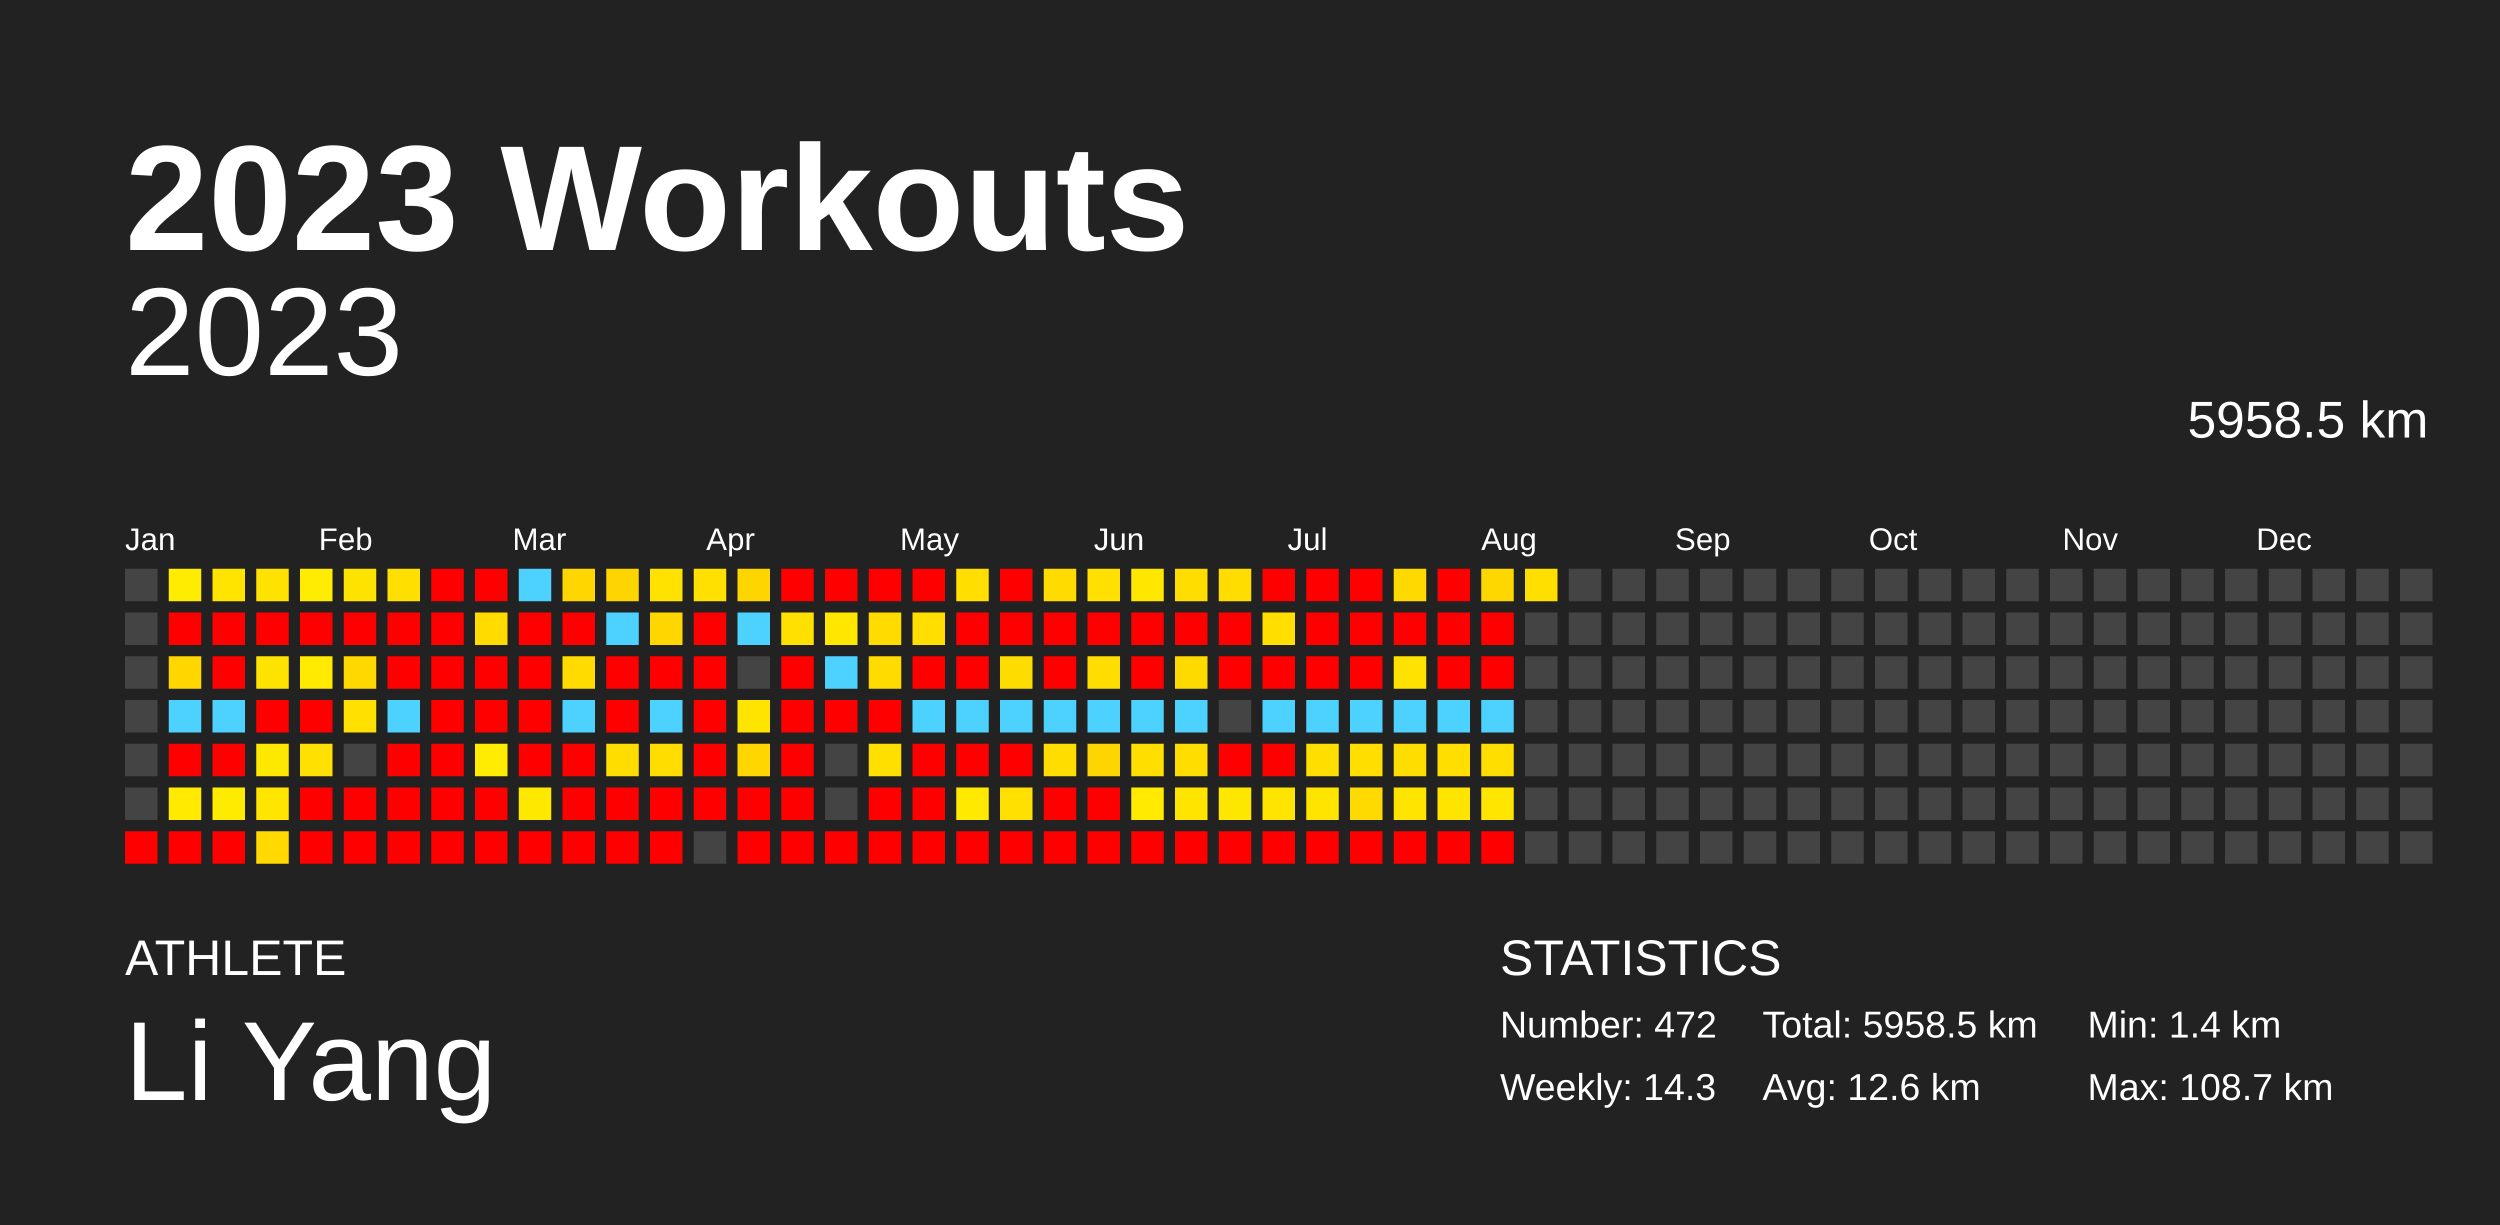
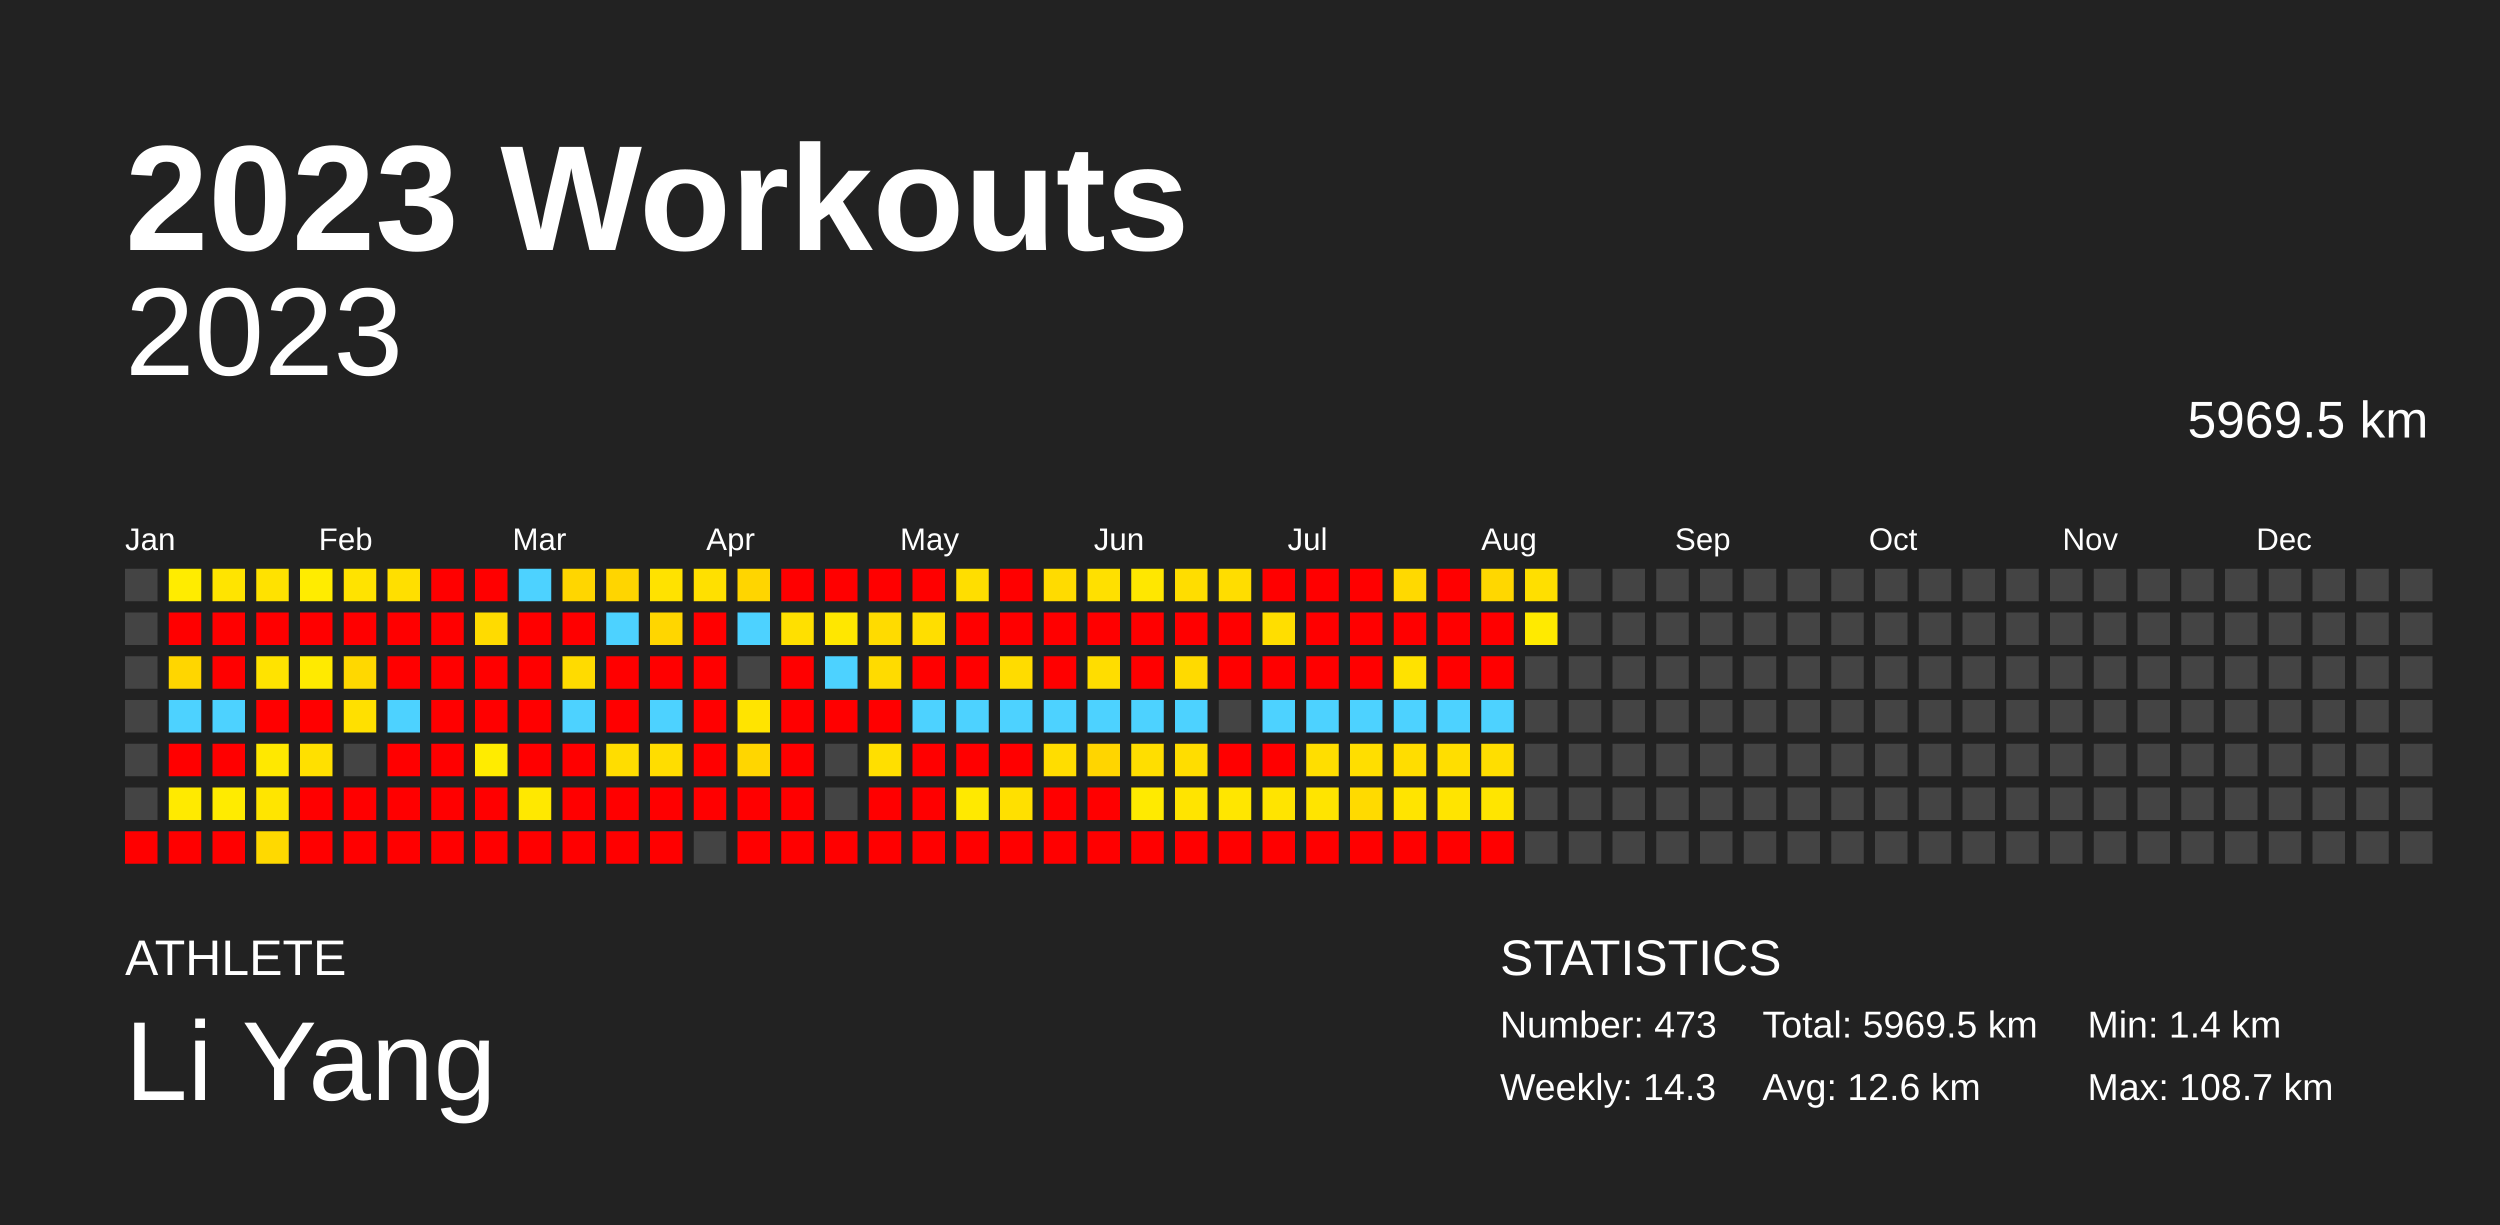
<svg xmlns="http://www.w3.org/2000/svg" baseProfile="full" height="98mm" version="1.1" viewBox="0,0,200,98" width="200mm">
  <defs />
  <rect fill="#222222" height="98" width="200" x="0" y="0" />
  <text fill="#FFFFFF" style="font-size:12px; font-family:Arial; font-weight:bold;" x="10" y="20">2023 Workouts</text>
  <text fill="#FFFFFF" style="font-size:4px; font-family:Arial" x="10" y="78">ATHLETE</text>
  <text fill="#FFFFFF" style="font-size:9px; font-family:Arial" x="10" y="88">Li Yang</text>
  <text fill="#FFFFFF" style="font-size:4px; font-family:Arial" x="120" y="78">STATISTICS</text>
-   <text fill="#FFFFFF" style="font-size:3px; font-family:Arial" x="120" y="83">Number: 472</text>
+   <text fill="#FFFFFF" style="font-size:3px; font-family:Arial" x="120" y="83">Number: 473</text>
  <text fill="#FFFFFF" style="font-size:3px; font-family:Arial" x="120" y="88">Weekly: 14.3</text>
-   <text fill="#FFFFFF" style="font-size:3px; font-family:Arial" x="141" y="83">Total: 5958.5 km</text>
+   <text fill="#FFFFFF" style="font-size:3px; font-family:Arial" x="141" y="83">Total: 5969.5 km</text>
  <text fill="#FFFFFF" style="font-size:3px; font-family:Arial" x="141" y="88">Avg: 12.6 km</text>
  <text fill="#FFFFFF" style="font-size:3px; font-family:Arial" x="167" y="83">Min: 1.4 km</text>
  <text fill="#FFFFFF" style="font-size:3px; font-family:Arial" x="167" y="88">Max: 108.7 km</text>
  <text alignment-baseline="hanging" fill="#FFFFFF" style="font-size:10.0px; font-family:Arial;" x="10" y="30">2023</text>
-   <text alignment-baseline="hanging" fill="#FFFFFF" style="font-size:4.125px; font-family:Arial;" x="175" y="35">5958.5 km</text>
+   <text alignment-baseline="hanging" fill="#FFFFFF" style="font-size:4.125px; font-family:Arial;" x="175" y="35">5969.5 km</text>
  <text fill="#FFFFFF" style="font-size:2.5px; font-family:Arial" x="10.0" y="44">Jan</text>
  <text fill="#FFFFFF" style="font-size:2.5px; font-family:Arial" x="25.5" y="44">Feb</text>
  <text fill="#FFFFFF" style="font-size:2.5px; font-family:Arial" x="41.0" y="44">Mar</text>
  <text fill="#FFFFFF" style="font-size:2.5px; font-family:Arial" x="56.5" y="44">Apr</text>
  <text fill="#FFFFFF" style="font-size:2.5px; font-family:Arial" x="72.0" y="44">May</text>
  <text fill="#FFFFFF" style="font-size:2.5px; font-family:Arial" x="87.5" y="44">Jun</text>
  <text fill="#FFFFFF" style="font-size:2.5px; font-family:Arial" x="103.0" y="44">Jul</text>
  <text fill="#FFFFFF" style="font-size:2.5px; font-family:Arial" x="118.5" y="44">Aug</text>
  <text fill="#FFFFFF" style="font-size:2.5px; font-family:Arial" x="134.0" y="44">Sep</text>
  <text fill="#FFFFFF" style="font-size:2.5px; font-family:Arial" x="149.5" y="44">Oct</text>
  <text fill="#FFFFFF" style="font-size:2.5px; font-family:Arial" x="165.0" y="44">Nov</text>
  <text fill="#FFFFFF" style="font-size:2.5px; font-family:Arial" x="180.5" y="44">Dec</text>
  <rect fill="#444444" height="2.6" width="2.6" x="10.0" y="45.5" />
  <rect fill="#444444" height="2.6" width="2.6" x="10.0" y="49.0" />
  <rect fill="#444444" height="2.6" width="2.6" x="10.0" y="52.5" />
  <rect fill="#444444" height="2.6" width="2.6" x="10.0" y="56.0" />
  <rect fill="#444444" height="2.6" width="2.6" x="10.0" y="59.5" />
  <rect fill="#444444" height="2.6" width="2.6" x="10.0" y="63.0" />
  <rect fill="red" height="2.6" width="2.6" x="10.0" y="66.5" />
  <rect fill="#ffec00" height="2.6" width="2.6" x="13.5" y="45.5" />
  <rect fill="red" height="2.6" width="2.6" x="13.5" y="49.0" />
  <rect fill="#ffd600" height="2.6" width="2.6" x="13.5" y="52.5" />
  <rect fill="#4dd2ff" height="2.6" width="2.6" x="13.5" y="56.0" />
  <rect fill="red" height="2.6" width="2.6" x="13.5" y="59.5" />
  <rect fill="#ffea00" height="2.6" width="2.6" x="13.5" y="63.0" />
  <rect fill="red" height="2.6" width="2.6" x="13.5" y="66.5" />
  <rect fill="#ffe400" height="2.6" width="2.6" x="17.0" y="45.5" />
  <rect fill="red" height="2.6" width="2.6" x="17.0" y="49.0" />
  <rect fill="red" height="2.6" width="2.6" x="17.0" y="52.5" />
  <rect fill="#4dd2ff" height="2.6" width="2.6" x="17.0" y="56.0" />
  <rect fill="red" height="2.6" width="2.6" x="17.0" y="59.5" />
  <rect fill="#ffeb00" height="2.6" width="2.6" x="17.0" y="63.0" />
  <rect fill="red" height="2.6" width="2.6" x="17.0" y="66.5" />
  <rect fill="#ffe200" height="2.6" width="2.6" x="20.5" y="45.5" />
  <rect fill="red" height="2.6" width="2.6" x="20.5" y="49.0" />
  <rect fill="#ffe300" height="2.6" width="2.6" x="20.5" y="52.5" />
  <rect fill="red" height="2.6" width="2.6" x="20.5" y="56.0" />
  <rect fill="#ffe800" height="2.6" width="2.6" x="20.5" y="59.5" />
  <rect fill="#ffe500" height="2.6" width="2.6" x="20.5" y="63.0" />
  <rect fill="#ffd900" height="2.6" width="2.6" x="20.5" y="66.5" />
  <rect fill="#ffec00" height="2.6" width="2.6" x="24.0" y="45.5" />
  <rect fill="red" height="2.6" width="2.6" x="24.0" y="49.0" />
  <rect fill="#ffea00" height="2.6" width="2.6" x="24.0" y="52.5" />
  <rect fill="red" height="2.6" width="2.6" x="24.0" y="56.0" />
  <rect fill="#ffe000" height="2.6" width="2.6" x="24.0" y="59.5" />
  <rect fill="red" height="2.6" width="2.6" x="24.0" y="63.0" />
  <rect fill="red" height="2.6" width="2.6" x="24.0" y="66.5" />
  <rect fill="#ffe300" height="2.6" width="2.6" x="27.5" y="45.5" />
  <rect fill="red" height="2.6" width="2.6" x="27.5" y="49.0" />
  <rect fill="#ffd800" height="2.6" width="2.6" x="27.5" y="52.5" />
  <rect fill="#ffe000" height="2.6" width="2.6" x="27.5" y="56.0" />
  <rect fill="#444444" height="2.6" width="2.6" x="27.5" y="59.5" />
  <rect fill="red" height="2.6" width="2.6" x="27.5" y="63.0" />
  <rect fill="red" height="2.6" width="2.6" x="27.5" y="66.5" />
  <rect fill="#ffdf00" height="2.6" width="2.6" x="31.0" y="45.5" />
  <rect fill="red" height="2.6" width="2.6" x="31.0" y="49.0" />
  <rect fill="red" height="2.6" width="2.6" x="31.0" y="52.5" />
  <rect fill="#4dd2ff" height="2.6" width="2.6" x="31.0" y="56.0" />
  <rect fill="red" height="2.6" width="2.6" x="31.0" y="59.5" />
  <rect fill="red" height="2.6" width="2.6" x="31.0" y="63.0" />
  <rect fill="red" height="2.6" width="2.6" x="31.0" y="66.5" />
  <rect fill="red" height="2.6" width="2.6" x="34.5" y="45.5" />
  <rect fill="red" height="2.6" width="2.6" x="34.5" y="49.0" />
  <rect fill="red" height="2.6" width="2.6" x="34.5" y="52.5" />
  <rect fill="red" height="2.6" width="2.6" x="34.5" y="56.0" />
  <rect fill="red" height="2.6" width="2.6" x="34.5" y="59.5" />
  <rect fill="red" height="2.6" width="2.6" x="34.5" y="63.0" />
  <rect fill="red" height="2.6" width="2.6" x="34.5" y="66.5" />
  <rect fill="red" height="2.6" width="2.6" x="38.0" y="45.5" />
  <rect fill="#ffdb00" height="2.6" width="2.6" x="38.0" y="49.0" />
  <rect fill="red" height="2.6" width="2.6" x="38.0" y="52.5" />
  <rect fill="red" height="2.6" width="2.6" x="38.0" y="56.0" />
  <rect fill="#ffec00" height="2.6" width="2.6" x="38.0" y="59.5" />
  <rect fill="red" height="2.6" width="2.6" x="38.0" y="63.0" />
  <rect fill="red" height="2.6" width="2.6" x="38.0" y="66.5" />
  <rect fill="#4dd2ff" height="2.6" width="2.6" x="41.5" y="45.5" />
  <rect fill="red" height="2.6" width="2.6" x="41.5" y="49.0" />
  <rect fill="red" height="2.6" width="2.6" x="41.5" y="52.5" />
  <rect fill="red" height="2.6" width="2.6" x="41.5" y="56.0" />
  <rect fill="red" height="2.6" width="2.6" x="41.5" y="59.5" />
  <rect fill="#ffe800" height="2.6" width="2.6" x="41.5" y="63.0" />
  <rect fill="red" height="2.6" width="2.6" x="41.5" y="66.5" />
  <rect fill="#ffd600" height="2.6" width="2.6" x="45.0" y="45.5" />
  <rect fill="red" height="2.6" width="2.6" x="45.0" y="49.0" />
  <rect fill="#ffdb00" height="2.6" width="2.6" x="45.0" y="52.5" />
  <rect fill="#4dd2ff" height="2.6" width="2.6" x="45.0" y="56.0" />
  <rect fill="red" height="2.6" width="2.6" x="45.0" y="59.5" />
  <rect fill="red" height="2.6" width="2.6" x="45.0" y="63.0" />
  <rect fill="red" height="2.6" width="2.6" x="45.0" y="66.5" />
  <rect fill="#ffd500" height="2.6" width="2.6" x="48.5" y="45.5" />
  <rect fill="#4dd2ff" height="2.6" width="2.6" x="48.5" y="49.0" />
  <rect fill="red" height="2.6" width="2.6" x="48.5" y="52.5" />
  <rect fill="red" height="2.6" width="2.6" x="48.5" y="56.0" />
  <rect fill="#ffdd00" height="2.6" width="2.6" x="48.5" y="59.5" />
  <rect fill="red" height="2.6" width="2.6" x="48.5" y="63.0" />
  <rect fill="red" height="2.6" width="2.6" x="48.5" y="66.5" />
  <rect fill="#ffe200" height="2.6" width="2.6" x="52.0" y="45.5" />
  <rect fill="#ffd600" height="2.6" width="2.6" x="52.0" y="49.0" />
  <rect fill="red" height="2.6" width="2.6" x="52.0" y="52.5" />
  <rect fill="#4dd2ff" height="2.6" width="2.6" x="52.0" y="56.0" />
  <rect fill="#ffdd00" height="2.6" width="2.6" x="52.0" y="59.5" />
  <rect fill="red" height="2.6" width="2.6" x="52.0" y="63.0" />
  <rect fill="red" height="2.6" width="2.6" x="52.0" y="66.5" />
  <rect fill="#ffe000" height="2.6" width="2.6" x="55.5" y="45.5" />
  <rect fill="red" height="2.6" width="2.6" x="55.5" y="49.0" />
  <rect fill="red" height="2.6" width="2.6" x="55.5" y="52.5" />
  <rect fill="red" height="2.6" width="2.6" x="55.5" y="56.0" />
  <rect fill="red" height="2.6" width="2.6" x="55.5" y="59.5" />
  <rect fill="red" height="2.6" width="2.6" x="55.5" y="63.0" />
  <rect fill="#444444" height="2.6" width="2.6" x="55.5" y="66.5" />
  <rect fill="#ffd500" height="2.6" width="2.6" x="59.0" y="45.5" />
  <rect fill="#4dd2ff" height="2.6" width="2.6" x="59.0" y="49.0" />
  <rect fill="#444444" height="2.6" width="2.6" x="59.0" y="52.5" />
  <rect fill="#ffe400" height="2.6" width="2.6" x="59.0" y="56.0" />
  <rect fill="#ffd600" height="2.6" width="2.6" x="59.0" y="59.5" />
  <rect fill="red" height="2.6" width="2.6" x="59.0" y="63.0" />
  <rect fill="red" height="2.6" width="2.6" x="59.0" y="66.5" />
  <rect fill="red" height="2.6" width="2.6" x="62.5" y="45.5" />
  <rect fill="#ffe000" height="2.6" width="2.6" x="62.5" y="49.0" />
  <rect fill="red" height="2.6" width="2.6" x="62.5" y="52.5" />
  <rect fill="red" height="2.6" width="2.6" x="62.5" y="56.0" />
  <rect fill="red" height="2.6" width="2.6" x="62.5" y="59.5" />
  <rect fill="red" height="2.6" width="2.6" x="62.5" y="63.0" />
  <rect fill="red" height="2.6" width="2.6" x="62.5" y="66.5" />
  <rect fill="red" height="2.6" width="2.6" x="66.0" y="45.5" />
  <rect fill="#ffe700" height="2.6" width="2.6" x="66.0" y="49.0" />
  <rect fill="#4dd2ff" height="2.6" width="2.6" x="66.0" y="52.5" />
  <rect fill="red" height="2.6" width="2.6" x="66.0" y="56.0" />
  <rect fill="#444444" height="2.6" width="2.6" x="66.0" y="59.5" />
  <rect fill="#444444" height="2.6" width="2.6" x="66.0" y="63.0" />
  <rect fill="red" height="2.6" width="2.6" x="66.0" y="66.5" />
  <rect fill="red" height="2.6" width="2.6" x="69.5" y="45.5" />
  <rect fill="#ffdb00" height="2.6" width="2.6" x="69.5" y="49.0" />
  <rect fill="#ffdb00" height="2.6" width="2.6" x="69.5" y="52.5" />
  <rect fill="red" height="2.6" width="2.6" x="69.5" y="56.0" />
  <rect fill="#ffdf00" height="2.6" width="2.6" x="69.5" y="59.5" />
  <rect fill="red" height="2.6" width="2.6" x="69.5" y="63.0" />
  <rect fill="red" height="2.6" width="2.6" x="69.5" y="66.5" />
  <rect fill="red" height="2.6" width="2.6" x="73.0" y="45.5" />
  <rect fill="#ffde00" height="2.6" width="2.6" x="73.0" y="49.0" />
  <rect fill="red" height="2.6" width="2.6" x="73.0" y="52.5" />
  <rect fill="#4dd2ff" height="2.6" width="2.6" x="73.0" y="56.0" />
  <rect fill="red" height="2.6" width="2.6" x="73.0" y="59.5" />
  <rect fill="red" height="2.6" width="2.6" x="73.0" y="63.0" />
  <rect fill="red" height="2.6" width="2.6" x="73.0" y="66.5" />
  <rect fill="#ffde00" height="2.6" width="2.6" x="76.5" y="45.5" />
  <rect fill="red" height="2.6" width="2.6" x="76.5" y="49.0" />
  <rect fill="red" height="2.6" width="2.6" x="76.5" y="52.5" />
  <rect fill="#4dd2ff" height="2.6" width="2.6" x="76.5" y="56.0" />
  <rect fill="red" height="2.6" width="2.6" x="76.5" y="59.5" />
  <rect fill="#ffe900" height="2.6" width="2.6" x="76.5" y="63.0" />
  <rect fill="red" height="2.6" width="2.6" x="76.5" y="66.5" />
  <rect fill="red" height="2.6" width="2.6" x="80.0" y="45.5" />
  <rect fill="red" height="2.6" width="2.6" x="80.0" y="49.0" />
  <rect fill="#ffdc00" height="2.6" width="2.6" x="80.0" y="52.5" />
  <rect fill="#4dd2ff" height="2.6" width="2.6" x="80.0" y="56.0" />
  <rect fill="red" height="2.6" width="2.6" x="80.0" y="59.5" />
  <rect fill="#ffe000" height="2.6" width="2.6" x="80.0" y="63.0" />
  <rect fill="red" height="2.6" width="2.6" x="80.0" y="66.5" />
  <rect fill="#ffdb00" height="2.6" width="2.6" x="83.5" y="45.5" />
  <rect fill="red" height="2.6" width="2.6" x="83.5" y="49.0" />
  <rect fill="red" height="2.6" width="2.6" x="83.5" y="52.5" />
  <rect fill="#4dd2ff" height="2.6" width="2.6" x="83.5" y="56.0" />
  <rect fill="#ffdd00" height="2.6" width="2.6" x="83.5" y="59.5" />
  <rect fill="red" height="2.6" width="2.6" x="83.5" y="63.0" />
  <rect fill="red" height="2.6" width="2.6" x="83.5" y="66.5" />
  <rect fill="#ffe000" height="2.6" width="2.6" x="87.0" y="45.5" />
  <rect fill="red" height="2.6" width="2.6" x="87.0" y="49.0" />
  <rect fill="#ffdd00" height="2.6" width="2.6" x="87.0" y="52.5" />
  <rect fill="#4dd2ff" height="2.6" width="2.6" x="87.0" y="56.0" />
  <rect fill="#ffd500" height="2.6" width="2.6" x="87.0" y="59.5" />
  <rect fill="red" height="2.6" width="2.6" x="87.0" y="63.0" />
  <rect fill="red" height="2.6" width="2.6" x="87.0" y="66.5" />
  <rect fill="#ffe700" height="2.6" width="2.6" x="90.5" y="45.5" />
  <rect fill="red" height="2.6" width="2.6" x="90.5" y="49.0" />
  <rect fill="red" height="2.6" width="2.6" x="90.5" y="52.5" />
  <rect fill="#4dd2ff" height="2.6" width="2.6" x="90.5" y="56.0" />
  <rect fill="#ffde00" height="2.6" width="2.6" x="90.5" y="59.5" />
  <rect fill="#ffea00" height="2.6" width="2.6" x="90.5" y="63.0" />
  <rect fill="red" height="2.6" width="2.6" x="90.5" y="66.5" />
  <rect fill="#ffdd00" height="2.6" width="2.6" x="94.0" y="45.5" />
  <rect fill="red" height="2.6" width="2.6" x="94.0" y="49.0" />
  <rect fill="#ffda00" height="2.6" width="2.6" x="94.0" y="52.5" />
  <rect fill="#4dd2ff" height="2.6" width="2.6" x="94.0" y="56.0" />
  <rect fill="#ffdd00" height="2.6" width="2.6" x="94.0" y="59.5" />
  <rect fill="#ffe400" height="2.6" width="2.6" x="94.0" y="63.0" />
  <rect fill="red" height="2.6" width="2.6" x="94.0" y="66.5" />
  <rect fill="#ffdd00" height="2.6" width="2.6" x="97.5" y="45.5" />
  <rect fill="red" height="2.6" width="2.6" x="97.5" y="49.0" />
  <rect fill="red" height="2.6" width="2.6" x="97.5" y="52.5" />
  <rect fill="#444444" height="2.6" width="2.6" x="97.5" y="56.0" />
  <rect fill="red" height="2.6" width="2.6" x="97.5" y="59.5" />
  <rect fill="#ffe600" height="2.6" width="2.6" x="97.5" y="63.0" />
  <rect fill="red" height="2.6" width="2.6" x="97.5" y="66.5" />
  <rect fill="red" height="2.6" width="2.6" x="101.0" y="45.5" />
  <rect fill="#ffde00" height="2.6" width="2.6" x="101.0" y="49.0" />
  <rect fill="red" height="2.6" width="2.6" x="101.0" y="52.5" />
  <rect fill="#4dd2ff" height="2.6" width="2.6" x="101.0" y="56.0" />
  <rect fill="red" height="2.6" width="2.6" x="101.0" y="59.5" />
  <rect fill="#ffe400" height="2.6" width="2.6" x="101.0" y="63.0" />
  <rect fill="red" height="2.6" width="2.6" x="101.0" y="66.5" />
  <rect fill="red" height="2.6" width="2.6" x="104.5" y="45.5" />
  <rect fill="red" height="2.6" width="2.6" x="104.5" y="49.0" />
  <rect fill="red" height="2.6" width="2.6" x="104.5" y="52.5" />
  <rect fill="#4dd2ff" height="2.6" width="2.6" x="104.5" y="56.0" />
  <rect fill="#ffde00" height="2.6" width="2.6" x="104.5" y="59.5" />
  <rect fill="#ffe400" height="2.6" width="2.6" x="104.5" y="63.0" />
  <rect fill="red" height="2.6" width="2.6" x="104.5" y="66.5" />
  <rect fill="red" height="2.6" width="2.6" x="108.0" y="45.5" />
  <rect fill="red" height="2.6" width="2.6" x="108.0" y="49.0" />
  <rect fill="red" height="2.6" width="2.6" x="108.0" y="52.5" />
  <rect fill="#4dd2ff" height="2.6" width="2.6" x="108.0" y="56.0" />
  <rect fill="#ffde00" height="2.6" width="2.6" x="108.0" y="59.5" />
  <rect fill="#ffda00" height="2.6" width="2.6" x="108.0" y="63.0" />
  <rect fill="red" height="2.6" width="2.6" x="108.0" y="66.5" />
  <rect fill="#ffd900" height="2.6" width="2.6" x="111.5" y="45.5" />
  <rect fill="red" height="2.6" width="2.6" x="111.5" y="49.0" />
  <rect fill="#ffe200" height="2.6" width="2.6" x="111.5" y="52.5" />
  <rect fill="#4dd2ff" height="2.6" width="2.6" x="111.5" y="56.0" />
  <rect fill="#ffdd00" height="2.6" width="2.6" x="111.5" y="59.5" />
  <rect fill="#ffe400" height="2.6" width="2.6" x="111.5" y="63.0" />
  <rect fill="red" height="2.6" width="2.6" x="111.5" y="66.5" />
  <rect fill="red" height="2.6" width="2.6" x="115.0" y="45.5" />
  <rect fill="red" height="2.6" width="2.6" x="115.0" y="49.0" />
  <rect fill="red" height="2.6" width="2.6" x="115.0" y="52.5" />
  <rect fill="#4dd2ff" height="2.6" width="2.6" x="115.0" y="56.0" />
  <rect fill="#ffde00" height="2.6" width="2.6" x="115.0" y="59.5" />
  <rect fill="#ffe400" height="2.6" width="2.6" x="115.0" y="63.0" />
  <rect fill="red" height="2.6" width="2.6" x="115.0" y="66.5" />
  <rect fill="#ffd700" height="2.6" width="2.6" x="118.5" y="45.5" />
  <rect fill="red" height="2.6" width="2.6" x="118.5" y="49.0" />
  <rect fill="red" height="2.6" width="2.6" x="118.5" y="52.5" />
  <rect fill="#4dd2ff" height="2.6" width="2.6" x="118.5" y="56.0" />
  <rect fill="#ffde00" height="2.6" width="2.6" x="118.5" y="59.5" />
  <rect fill="#ffe500" height="2.6" width="2.6" x="118.5" y="63.0" />
  <rect fill="red" height="2.6" width="2.6" x="118.5" y="66.5" />
  <rect fill="#ffdf00" height="2.6" width="2.6" x="122.0" y="45.5" />
-   <rect fill="#444444" height="2.6" width="2.6" x="122.0" y="49.0" />
+   <rect fill="#ffea00" height="2.6" width="2.6" x="122.0" y="49.0" />
  <rect fill="#444444" height="2.6" width="2.6" x="122.0" y="52.5" />
  <rect fill="#444444" height="2.6" width="2.6" x="122.0" y="56.0" />
  <rect fill="#444444" height="2.6" width="2.6" x="122.0" y="59.5" />
  <rect fill="#444444" height="2.6" width="2.6" x="122.0" y="63.0" />
  <rect fill="#444444" height="2.6" width="2.6" x="122.0" y="66.5" />
  <rect fill="#444444" height="2.6" width="2.6" x="125.5" y="45.5" />
  <rect fill="#444444" height="2.6" width="2.6" x="125.5" y="49.0" />
  <rect fill="#444444" height="2.6" width="2.6" x="125.5" y="52.5" />
  <rect fill="#444444" height="2.6" width="2.6" x="125.5" y="56.0" />
  <rect fill="#444444" height="2.6" width="2.6" x="125.5" y="59.5" />
  <rect fill="#444444" height="2.6" width="2.6" x="125.5" y="63.0" />
  <rect fill="#444444" height="2.6" width="2.6" x="125.5" y="66.5" />
  <rect fill="#444444" height="2.6" width="2.6" x="129.0" y="45.5" />
  <rect fill="#444444" height="2.6" width="2.6" x="129.0" y="49.0" />
  <rect fill="#444444" height="2.6" width="2.6" x="129.0" y="52.5" />
  <rect fill="#444444" height="2.6" width="2.6" x="129.0" y="56.0" />
  <rect fill="#444444" height="2.6" width="2.6" x="129.0" y="59.5" />
  <rect fill="#444444" height="2.6" width="2.6" x="129.0" y="63.0" />
  <rect fill="#444444" height="2.6" width="2.6" x="129.0" y="66.5" />
  <rect fill="#444444" height="2.6" width="2.6" x="132.5" y="45.5" />
  <rect fill="#444444" height="2.6" width="2.6" x="132.5" y="49.0" />
  <rect fill="#444444" height="2.6" width="2.6" x="132.5" y="52.5" />
  <rect fill="#444444" height="2.6" width="2.6" x="132.5" y="56.0" />
  <rect fill="#444444" height="2.6" width="2.6" x="132.5" y="59.5" />
  <rect fill="#444444" height="2.6" width="2.6" x="132.5" y="63.0" />
  <rect fill="#444444" height="2.6" width="2.6" x="132.5" y="66.5" />
  <rect fill="#444444" height="2.6" width="2.6" x="136.0" y="45.5" />
  <rect fill="#444444" height="2.6" width="2.6" x="136.0" y="49.0" />
  <rect fill="#444444" height="2.6" width="2.6" x="136.0" y="52.5" />
  <rect fill="#444444" height="2.6" width="2.6" x="136.0" y="56.0" />
  <rect fill="#444444" height="2.6" width="2.6" x="136.0" y="59.5" />
  <rect fill="#444444" height="2.6" width="2.6" x="136.0" y="63.0" />
  <rect fill="#444444" height="2.6" width="2.6" x="136.0" y="66.5" />
  <rect fill="#444444" height="2.6" width="2.6" x="139.5" y="45.5" />
  <rect fill="#444444" height="2.6" width="2.6" x="139.5" y="49.0" />
  <rect fill="#444444" height="2.6" width="2.6" x="139.5" y="52.5" />
  <rect fill="#444444" height="2.6" width="2.6" x="139.5" y="56.0" />
  <rect fill="#444444" height="2.6" width="2.6" x="139.5" y="59.5" />
  <rect fill="#444444" height="2.6" width="2.6" x="139.5" y="63.0" />
  <rect fill="#444444" height="2.6" width="2.6" x="139.5" y="66.5" />
  <rect fill="#444444" height="2.6" width="2.6" x="143.0" y="45.5" />
  <rect fill="#444444" height="2.6" width="2.6" x="143.0" y="49.0" />
  <rect fill="#444444" height="2.6" width="2.6" x="143.0" y="52.5" />
  <rect fill="#444444" height="2.6" width="2.6" x="143.0" y="56.0" />
  <rect fill="#444444" height="2.6" width="2.6" x="143.0" y="59.5" />
  <rect fill="#444444" height="2.6" width="2.6" x="143.0" y="63.0" />
  <rect fill="#444444" height="2.6" width="2.6" x="143.0" y="66.5" />
  <rect fill="#444444" height="2.6" width="2.6" x="146.5" y="45.5" />
  <rect fill="#444444" height="2.6" width="2.6" x="146.5" y="49.0" />
  <rect fill="#444444" height="2.6" width="2.6" x="146.5" y="52.5" />
  <rect fill="#444444" height="2.6" width="2.6" x="146.5" y="56.0" />
  <rect fill="#444444" height="2.6" width="2.6" x="146.5" y="59.5" />
  <rect fill="#444444" height="2.6" width="2.6" x="146.5" y="63.0" />
  <rect fill="#444444" height="2.6" width="2.6" x="146.5" y="66.5" />
  <rect fill="#444444" height="2.6" width="2.6" x="150.0" y="45.5" />
  <rect fill="#444444" height="2.6" width="2.6" x="150.0" y="49.0" />
  <rect fill="#444444" height="2.6" width="2.6" x="150.0" y="52.5" />
  <rect fill="#444444" height="2.6" width="2.6" x="150.0" y="56.0" />
  <rect fill="#444444" height="2.6" width="2.6" x="150.0" y="59.5" />
  <rect fill="#444444" height="2.6" width="2.6" x="150.0" y="63.0" />
  <rect fill="#444444" height="2.6" width="2.6" x="150.0" y="66.5" />
  <rect fill="#444444" height="2.6" width="2.6" x="153.5" y="45.5" />
  <rect fill="#444444" height="2.6" width="2.6" x="153.5" y="49.0" />
  <rect fill="#444444" height="2.6" width="2.6" x="153.5" y="52.5" />
  <rect fill="#444444" height="2.6" width="2.6" x="153.5" y="56.0" />
  <rect fill="#444444" height="2.6" width="2.6" x="153.5" y="59.5" />
  <rect fill="#444444" height="2.6" width="2.6" x="153.5" y="63.0" />
  <rect fill="#444444" height="2.6" width="2.6" x="153.5" y="66.5" />
  <rect fill="#444444" height="2.6" width="2.6" x="157.0" y="45.5" />
  <rect fill="#444444" height="2.6" width="2.6" x="157.0" y="49.0" />
  <rect fill="#444444" height="2.6" width="2.6" x="157.0" y="52.5" />
  <rect fill="#444444" height="2.6" width="2.6" x="157.0" y="56.0" />
  <rect fill="#444444" height="2.6" width="2.6" x="157.0" y="59.5" />
  <rect fill="#444444" height="2.6" width="2.6" x="157.0" y="63.0" />
  <rect fill="#444444" height="2.6" width="2.6" x="157.0" y="66.5" />
  <rect fill="#444444" height="2.6" width="2.6" x="160.5" y="45.5" />
  <rect fill="#444444" height="2.6" width="2.6" x="160.5" y="49.0" />
  <rect fill="#444444" height="2.6" width="2.6" x="160.5" y="52.5" />
  <rect fill="#444444" height="2.6" width="2.6" x="160.5" y="56.0" />
  <rect fill="#444444" height="2.6" width="2.6" x="160.5" y="59.5" />
  <rect fill="#444444" height="2.6" width="2.6" x="160.5" y="63.0" />
  <rect fill="#444444" height="2.6" width="2.6" x="160.5" y="66.5" />
  <rect fill="#444444" height="2.6" width="2.6" x="164.0" y="45.5" />
  <rect fill="#444444" height="2.6" width="2.6" x="164.0" y="49.0" />
  <rect fill="#444444" height="2.6" width="2.6" x="164.0" y="52.5" />
  <rect fill="#444444" height="2.6" width="2.6" x="164.0" y="56.0" />
  <rect fill="#444444" height="2.6" width="2.6" x="164.0" y="59.5" />
  <rect fill="#444444" height="2.6" width="2.6" x="164.0" y="63.0" />
  <rect fill="#444444" height="2.6" width="2.6" x="164.0" y="66.5" />
  <rect fill="#444444" height="2.6" width="2.6" x="167.5" y="45.5" />
  <rect fill="#444444" height="2.6" width="2.6" x="167.5" y="49.0" />
  <rect fill="#444444" height="2.6" width="2.6" x="167.5" y="52.5" />
  <rect fill="#444444" height="2.6" width="2.6" x="167.5" y="56.0" />
  <rect fill="#444444" height="2.6" width="2.6" x="167.5" y="59.5" />
  <rect fill="#444444" height="2.6" width="2.6" x="167.5" y="63.0" />
  <rect fill="#444444" height="2.6" width="2.6" x="167.5" y="66.5" />
  <rect fill="#444444" height="2.6" width="2.6" x="171.0" y="45.5" />
  <rect fill="#444444" height="2.6" width="2.6" x="171.0" y="49.0" />
  <rect fill="#444444" height="2.6" width="2.6" x="171.0" y="52.5" />
  <rect fill="#444444" height="2.6" width="2.6" x="171.0" y="56.0" />
  <rect fill="#444444" height="2.6" width="2.6" x="171.0" y="59.5" />
  <rect fill="#444444" height="2.6" width="2.6" x="171.0" y="63.0" />
  <rect fill="#444444" height="2.6" width="2.6" x="171.0" y="66.5" />
  <rect fill="#444444" height="2.6" width="2.6" x="174.5" y="45.5" />
  <rect fill="#444444" height="2.6" width="2.6" x="174.5" y="49.0" />
  <rect fill="#444444" height="2.6" width="2.6" x="174.5" y="52.5" />
  <rect fill="#444444" height="2.6" width="2.6" x="174.5" y="56.0" />
  <rect fill="#444444" height="2.6" width="2.6" x="174.5" y="59.5" />
  <rect fill="#444444" height="2.6" width="2.6" x="174.5" y="63.0" />
  <rect fill="#444444" height="2.6" width="2.6" x="174.5" y="66.5" />
  <rect fill="#444444" height="2.6" width="2.6" x="178.0" y="45.5" />
  <rect fill="#444444" height="2.6" width="2.6" x="178.0" y="49.0" />
  <rect fill="#444444" height="2.6" width="2.6" x="178.0" y="52.5" />
  <rect fill="#444444" height="2.6" width="2.6" x="178.0" y="56.0" />
  <rect fill="#444444" height="2.6" width="2.6" x="178.0" y="59.5" />
  <rect fill="#444444" height="2.6" width="2.6" x="178.0" y="63.0" />
  <rect fill="#444444" height="2.6" width="2.6" x="178.0" y="66.5" />
  <rect fill="#444444" height="2.6" width="2.6" x="181.5" y="45.5" />
  <rect fill="#444444" height="2.6" width="2.6" x="181.5" y="49.0" />
  <rect fill="#444444" height="2.6" width="2.6" x="181.5" y="52.5" />
  <rect fill="#444444" height="2.6" width="2.6" x="181.5" y="56.0" />
  <rect fill="#444444" height="2.6" width="2.6" x="181.5" y="59.5" />
  <rect fill="#444444" height="2.6" width="2.6" x="181.5" y="63.0" />
  <rect fill="#444444" height="2.6" width="2.6" x="181.5" y="66.5" />
  <rect fill="#444444" height="2.6" width="2.6" x="185.0" y="45.5" />
  <rect fill="#444444" height="2.6" width="2.6" x="185.0" y="49.0" />
  <rect fill="#444444" height="2.6" width="2.6" x="185.0" y="52.5" />
  <rect fill="#444444" height="2.6" width="2.6" x="185.0" y="56.0" />
  <rect fill="#444444" height="2.6" width="2.6" x="185.0" y="59.5" />
  <rect fill="#444444" height="2.6" width="2.6" x="185.0" y="63.0" />
  <rect fill="#444444" height="2.6" width="2.6" x="185.0" y="66.5" />
  <rect fill="#444444" height="2.6" width="2.6" x="188.5" y="45.5" />
  <rect fill="#444444" height="2.6" width="2.6" x="188.5" y="49.0" />
  <rect fill="#444444" height="2.6" width="2.6" x="188.5" y="52.5" />
  <rect fill="#444444" height="2.6" width="2.6" x="188.5" y="56.0" />
  <rect fill="#444444" height="2.6" width="2.6" x="188.5" y="59.5" />
  <rect fill="#444444" height="2.6" width="2.6" x="188.5" y="63.0" />
  <rect fill="#444444" height="2.6" width="2.6" x="188.5" y="66.5" />
  <rect fill="#444444" height="2.6" width="2.6" x="192.0" y="45.5" />
  <rect fill="#444444" height="2.6" width="2.6" x="192.0" y="49.0" />
  <rect fill="#444444" height="2.6" width="2.6" x="192.0" y="52.5" />
  <rect fill="#444444" height="2.6" width="2.6" x="192.0" y="56.0" />
  <rect fill="#444444" height="2.6" width="2.6" x="192.0" y="59.5" />
  <rect fill="#444444" height="2.6" width="2.6" x="192.0" y="63.0" />
  <rect fill="#444444" height="2.6" width="2.6" x="192.0" y="66.5" />
</svg>
